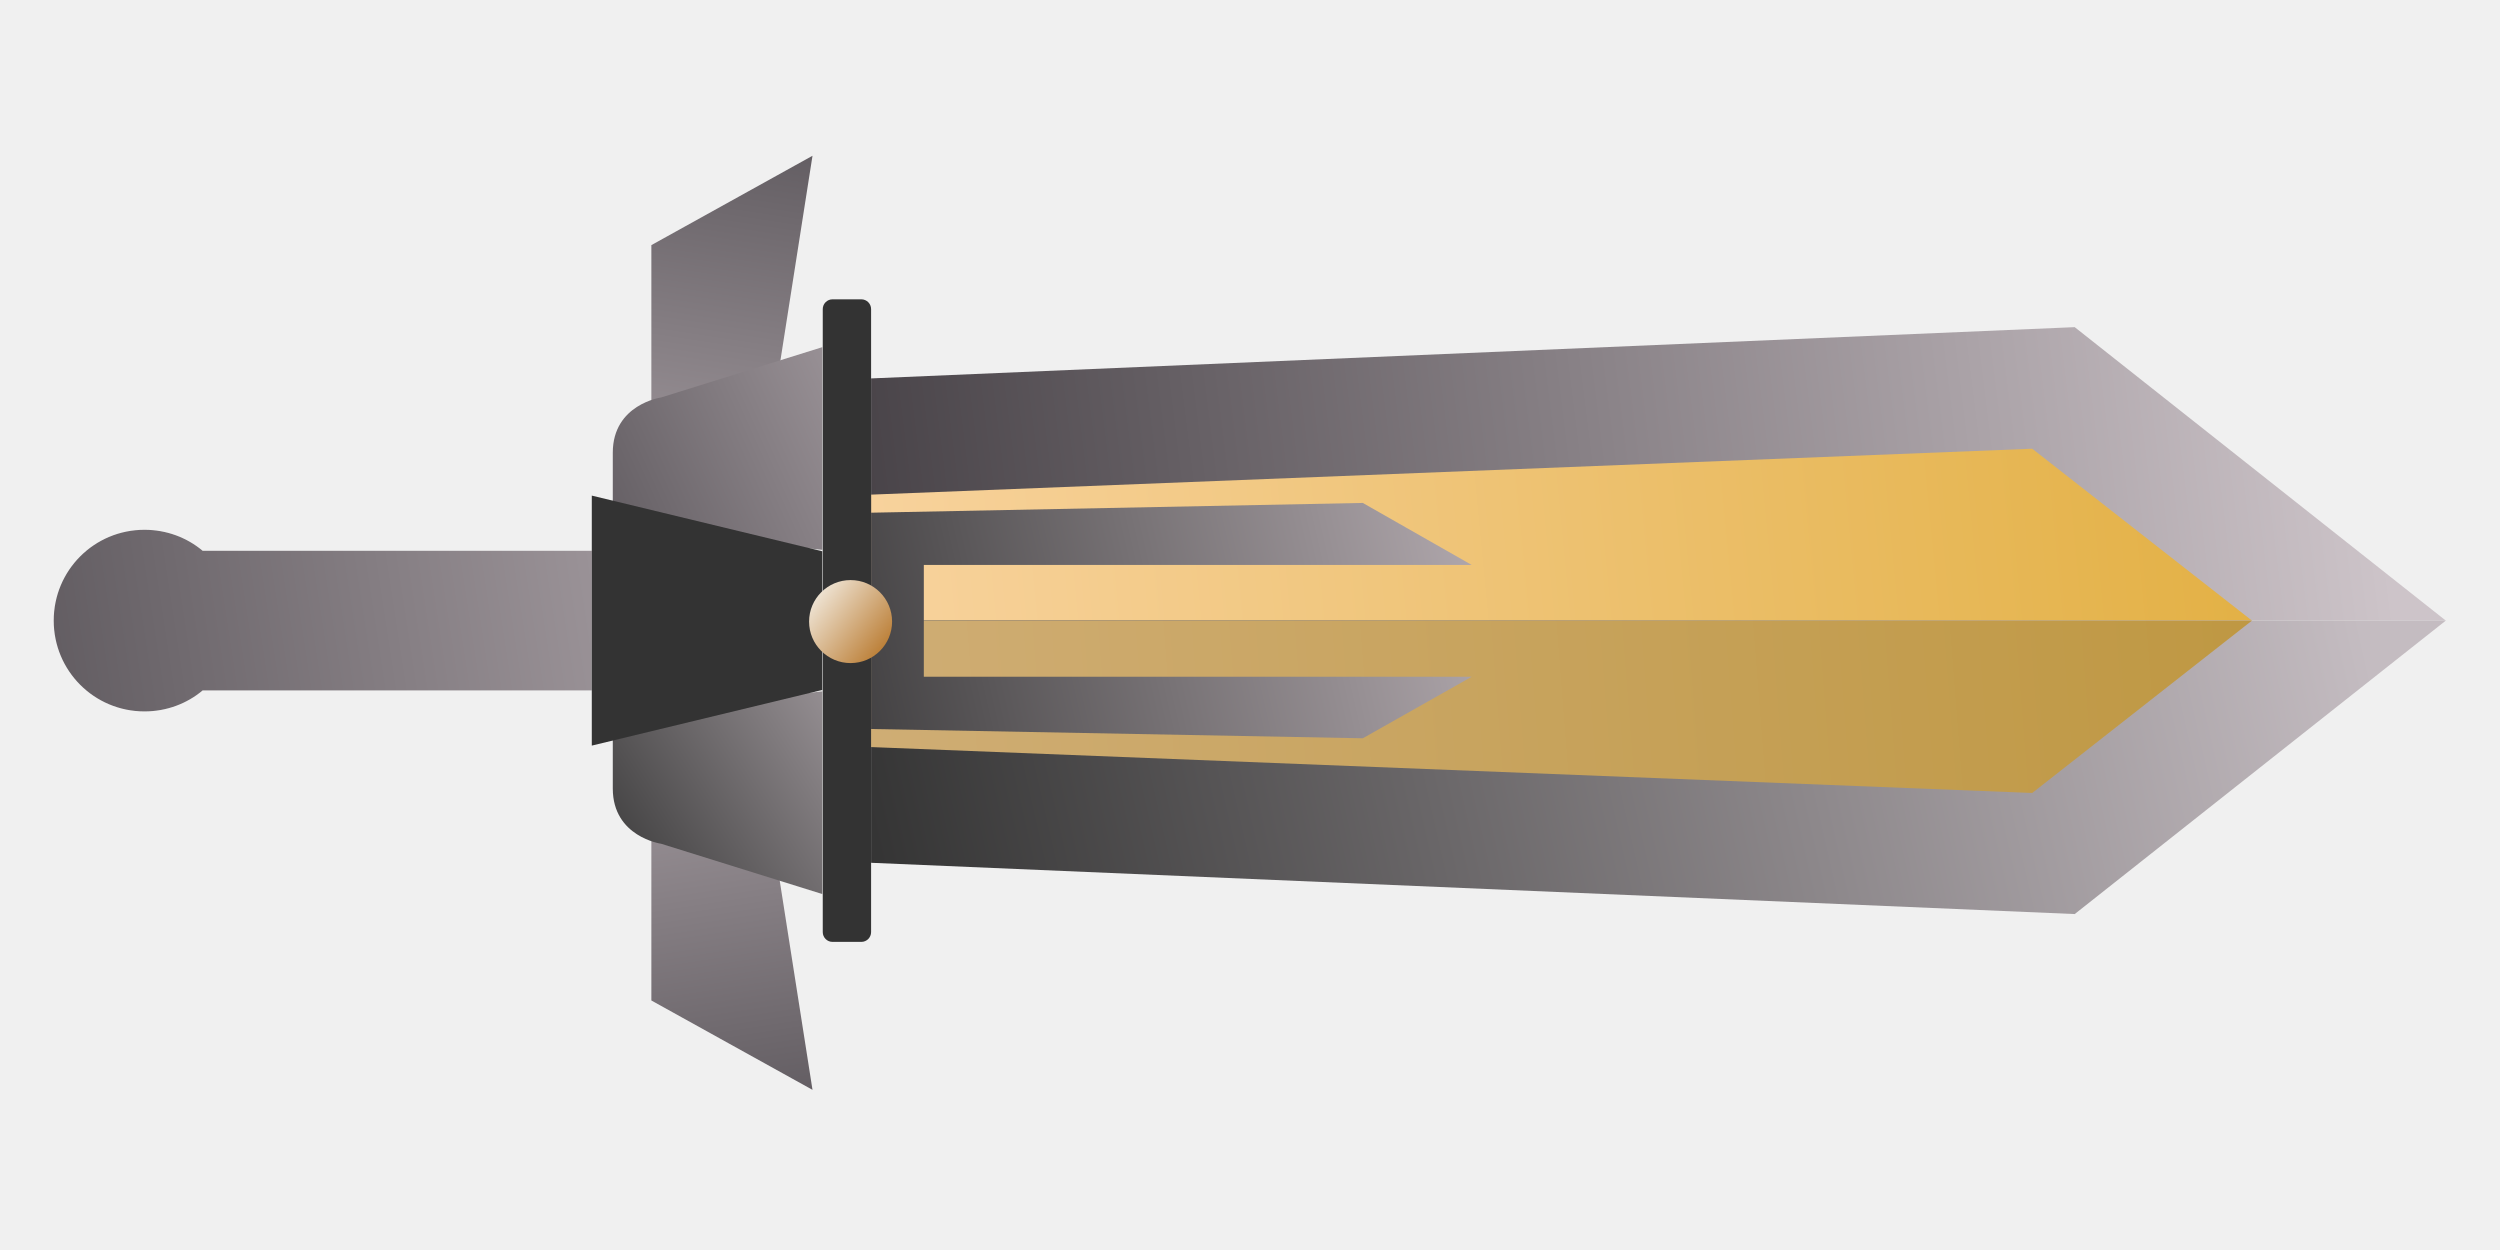
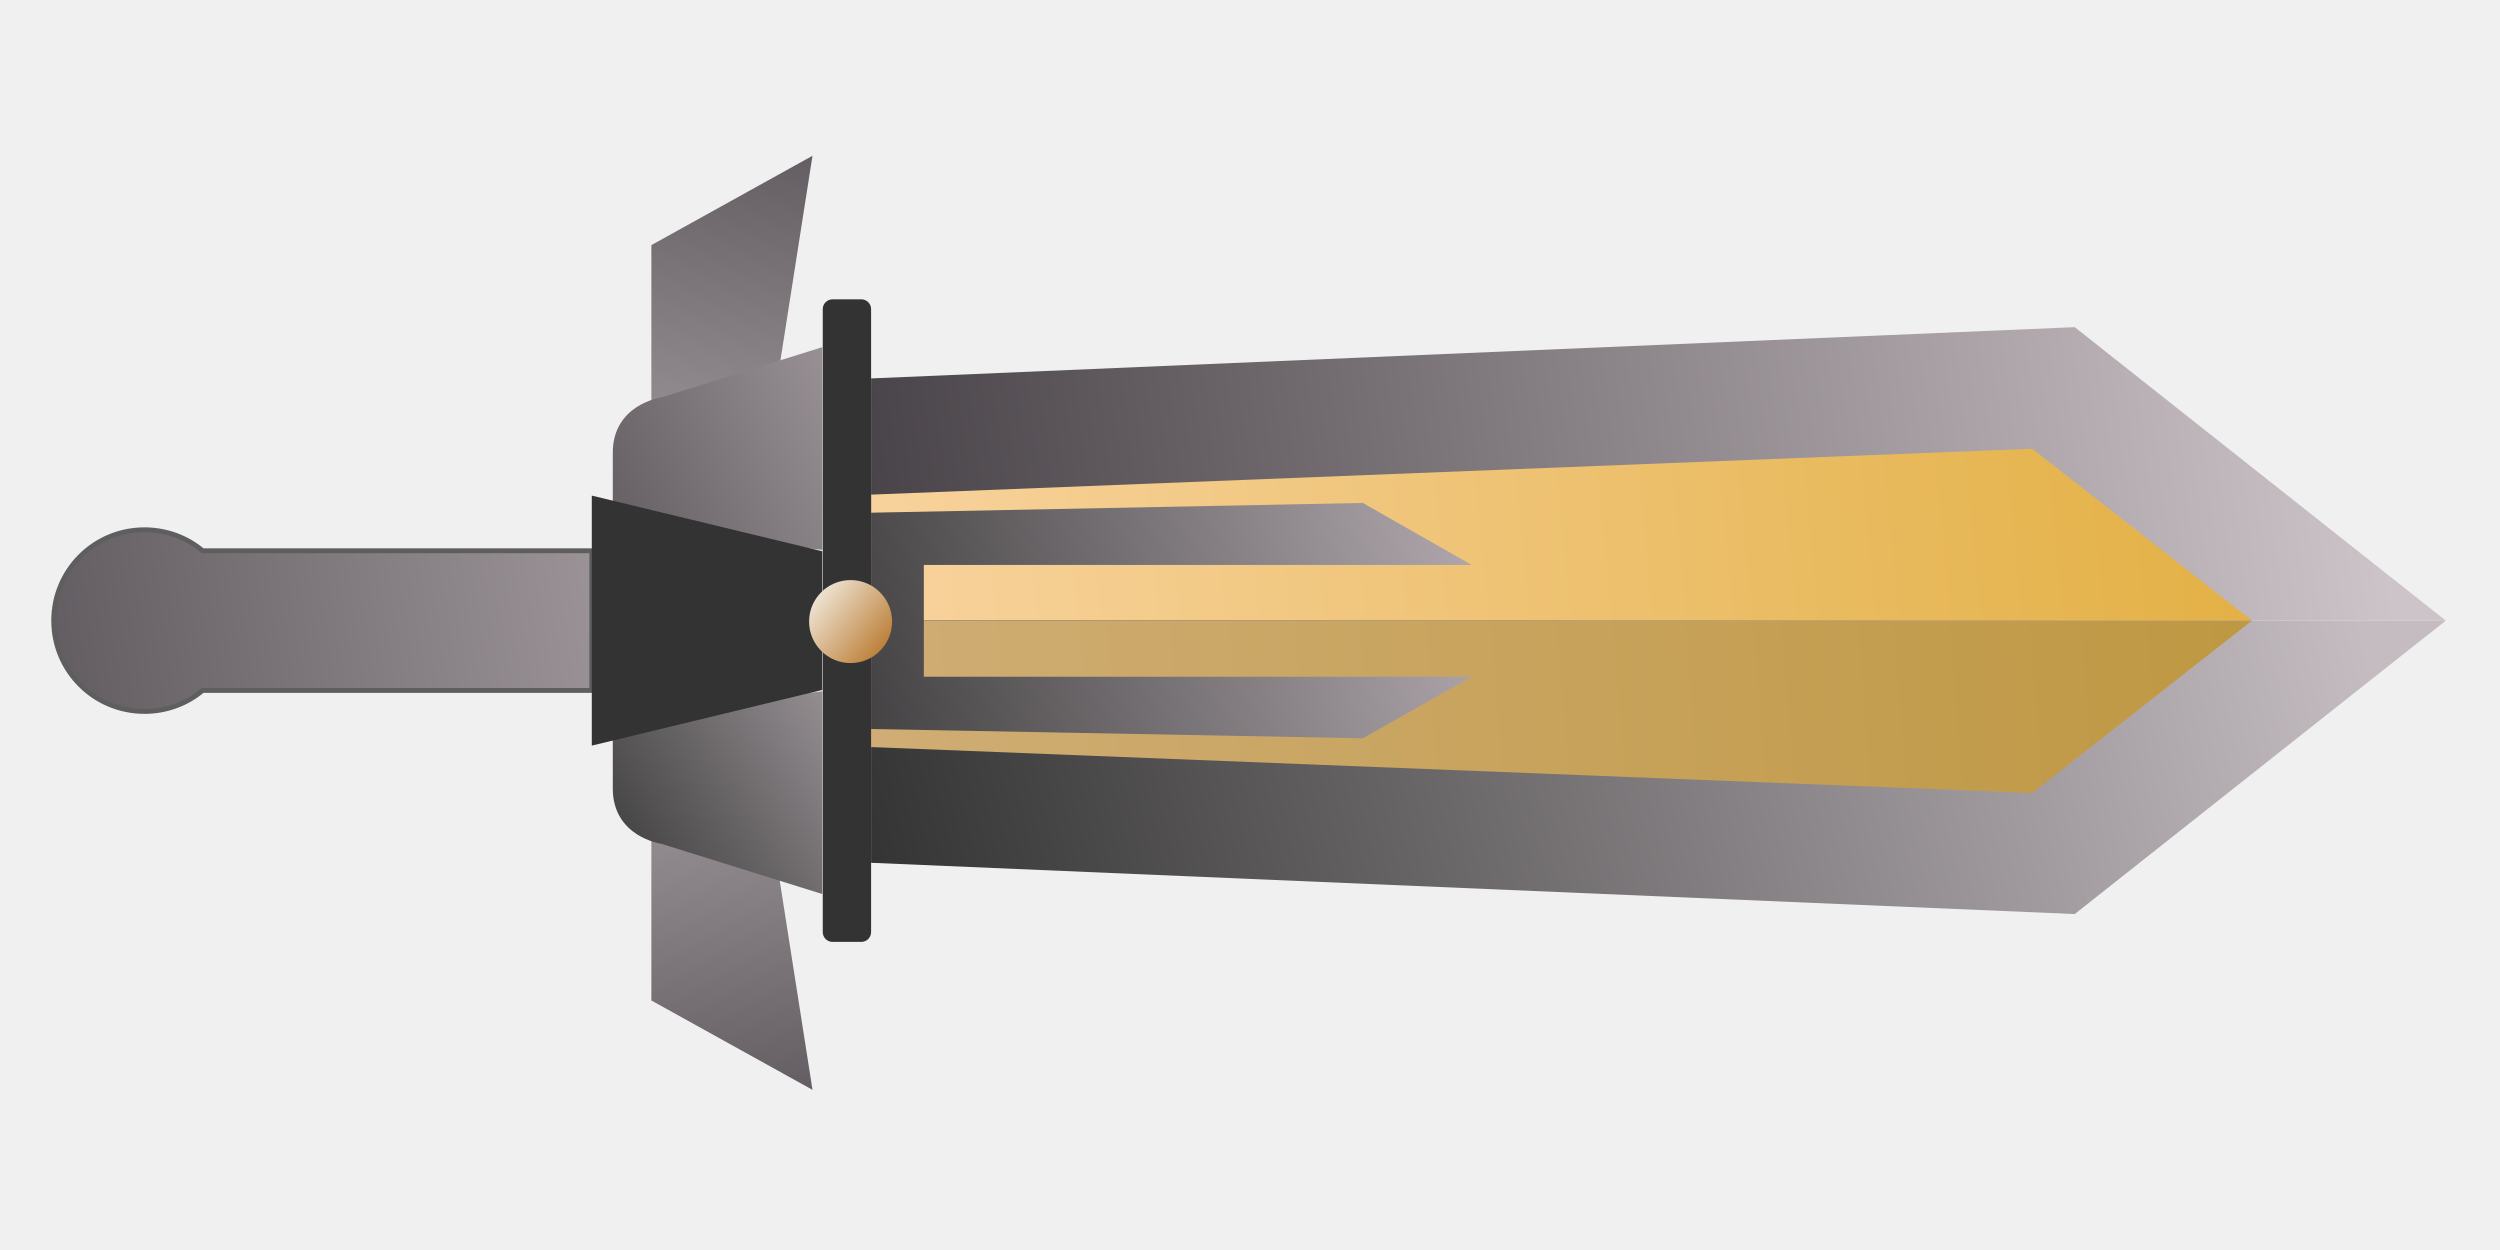
<svg xmlns="http://www.w3.org/2000/svg" enable-background="new 0 0 512 256" version="1.1" viewBox="0 0 512 256" xml:space="preserve">
  <style type="text/css">
	.st0{fill:url(#i);}
	.st1{fill:url(#h);}
	.st2{fill:#FFFFFF;}
	.st3{fill:url(#g);}
	.st4{fill:url(#f);}
	.st5{fill:url(#e);}
- 	.st6{fill:url(#d);}
+ 	.st6{fill:url(#d);stroke:#5E5E5E;stroke-miterlimit:10;}
	.st7{fill:url(#c);}
	.st8{fill:#333333;}
	.st9{fill:url(#b);}
	.st10{fill:url(#a);}
	.st11{fill:url(#k);}
	.st12{fill:url(#j);}
</style>
-   <linearGradient id="i" x1="112.54" x2="100.55" y1="234.91" y2="156.41" gradientTransform="translate(41 3)" gradientUnits="userSpaceOnUse">
+   <linearGradient id="i" x1="112.55" x2="100.55" y1="21.089" y2="99.592" gradientTransform="matrix(1 0 0 -1 41 259)" gradientUnits="userSpaceOnUse">
    <stop stop-color="#595459" offset="0" />
    <stop stop-color="#9B9398" offset="1" />
  </linearGradient>
  <polyline class="st0" points="133.4 161.9 133.4 204.9 166.4 223.2 158 169.6" />
-   <linearGradient id="h" x1="112.54" x2="100.55" y1="482.63" y2="404.13" gradientTransform="matrix(1 0 0 -1 41 499.81)" gradientUnits="userSpaceOnUse">
+   <linearGradient id="h" x1="112.55" x2="100.55" y1="-226.63" y2="-148.13" gradientTransform="translate(41 243.81)" gradientUnits="userSpaceOnUse">
    <stop stop-color="#595459" offset="0" />
    <stop stop-color="#9B9398" offset="1" />
  </linearGradient>
  <polyline class="st1" points="133.4 93.2 133.4 50.2 166.4 31.9 158 85.5" />
  <circle class="st2" cx="29.6" cy="127.1" r="18.6" />
-   <linearGradient id="g" x1="196.93" x2="225.97" y1="246.94" y2="311.61" gradientTransform="matrix(1.837e-16 1 -1 1.837e-16 425.77 -112.23)" gradientUnits="userSpaceOnUse">
+   <linearGradient id="g" x1="324.91" x2="353.95" y1="-118.94" y2="-183.61" gradientTransform="matrix(1.837e-16 1 1 -1.837e-16 297.77 -240.23)" gradientUnits="userSpaceOnUse">
    <stop stop-color="#9B9398" offset="0" />
    <stop stop-color="#595459" offset="1" />
  </linearGradient>
  <path class="st3" d="m168.4 71.1-33 10.3s-9.9 1.4-9.9 11.3v15.6l42.9 4.3v-41.5z" />
-   <linearGradient id="f" x1="196.46" x2="235.98" y1="-59.761" y2="259.12" gradientTransform="matrix(1.837e-16 1 -1 1.837e-16 425.77 -112.23)" gradientUnits="userSpaceOnUse">
+   <linearGradient id="f" x1="324.45" x2="363.96" y1="187.76" y2="-131.12" gradientTransform="matrix(1.837e-16 1 1 -1.837e-16 297.77 -240.23)" gradientUnits="userSpaceOnUse">
    <stop stop-color="#CDC4C9" offset="0" />
    <stop stop-color="#433E43" offset="1" />
  </linearGradient>
  <polygon class="st4" points="178.4 77.5 424.9 67 500.9 127.1 178.4 127.1" />
-   <linearGradient id="e" x1="213.07" x2="242.88" y1="-32.045" y2="276.02" gradientTransform="matrix(1.837e-16 1 -1 1.837e-16 425.77 -112.23)" gradientUnits="userSpaceOnUse">
+   <linearGradient id="e" x1="341.07" x2="370.88" y1="160.04" y2="-148.02" gradientTransform="matrix(1.837e-16 1 1 -1.837e-16 297.77 -240.23)" gradientUnits="userSpaceOnUse">
    <stop stop-color="#E3B146" offset="0" />
    <stop stop-color="#FAD6A6" offset="1" />
  </linearGradient>
  <polygon class="st5" points="178.4 101.3 416.2 91.9 461.2 127.1 178.4 127.1" />
-   <linearGradient id="d" x1="250.02" x2="229.67" y1="434.94" y2="301.8" gradientTransform="matrix(1.837e-16 1 -1 1.837e-16 425.77 -112.23)" gradientUnits="userSpaceOnUse">
+   <linearGradient id="d" x1="377.99" x2="357.64" y1="-306.94" y2="-173.8" gradientTransform="matrix(1.837e-16 1 1 -1.837e-16 297.77 -240.23)" gradientUnits="userSpaceOnUse">
    <stop stop-color="#595459" offset="0" />
    <stop stop-color="#9B9398" offset="1" />
  </linearGradient>
  <path class="st6" d="m41.5 141.4h79.7v-28.6h-79.7c-3.2-2.7-7.4-4.3-11.9-4.3-10.3 0-18.6 8.3-18.6 18.6s8.3 18.6 18.6 18.6c4.5 0 8.7-1.6 11.9-4.3z" />
-   <linearGradient id="c" x1="256.97" x2="292.57" y1="248.1" y2="303.61" gradientTransform="matrix(1.837e-16 1 -1 1.837e-16 425.77 -112.23)" gradientUnits="userSpaceOnUse">
+   <linearGradient id="c" x1="385.01" x2="420.61" y1="-120.07" y2="-175.59" gradientTransform="matrix(1.837e-16 1 1 -1.837e-16 297.77 -240.23)" gradientUnits="userSpaceOnUse">
    <stop stop-color="#9D969A" offset="0" />
    <stop stop-color="#373737" offset="1" />
  </linearGradient>
  <path class="st7" d="m168.4 183.1-33-10.3s-9.9-1.4-9.9-11.3v-15.6l42.9-4.3v41.5z" />
  <polygon class="st8" points="168.4 141.3 168.4 127.1 168.4 112.9 121.2 101.5 121.2 127.1 121.2 152.7" />
  <path class="st8" d="m178.4 190.9v-127.6c0-1.1-0.9-2-2-2h-5.9c-1.1 0-2 0.9-2 2v127.6c0 1.1 0.9 2 2 2h5.9c1.1 0 2-0.9 2-2z" />
-   <linearGradient id="b" x1="228.63" x2="297.57" y1="-55.302" y2="248.13" gradientTransform="matrix(1.837e-16 1 -1 1.837e-16 425.77 -112.23)" gradientUnits="userSpaceOnUse">
+   <linearGradient id="b" x1="356.62" x2="425.55" y1="183.3" y2="-120.14" gradientTransform="matrix(1.837e-16 1 1 -1.837e-16 297.77 -240.23)" gradientUnits="userSpaceOnUse">
    <stop stop-color="#C4BCC1" offset="0" />
    <stop stop-color="#333" offset="1" />
  </linearGradient>
  <polygon class="st9" points="178.4 176.7 424.9 187.2 500.9 127.1 178.4 127.1" />
-   <linearGradient id="a" x1="266.19" x2="244.19" y1="245.81" y2="-34.242" gradientTransform="matrix(1.837e-16 1 -1 1.837e-16 425.77 -112.23)" gradientUnits="userSpaceOnUse">
+   <linearGradient id="a" x1="394.19" x2="372.2" y1="-117.81" y2="162.24" gradientTransform="matrix(1.837e-16 1 1 -1.837e-16 297.77 -240.23)" gradientUnits="userSpaceOnUse">
    <stop stop-color="#CFAD74" offset="0" />
    <stop stop-color="#BF9843" offset="1" />
  </linearGradient>
  <polygon class="st10" points="178.4 153 416.2 162.4 461.2 127.1 178.4 127.1" />
-   <linearGradient id="k" x1="222.53" x2="254.88" y1="118.32" y2="261.48" gradientTransform="matrix(1.837e-16 1 -1 1.837e-16 425.77 -112.23)" gradientUnits="userSpaceOnUse">
+   <linearGradient id="k" x1="350.54" x2="382.9" y1="9.683" y2="-133.48" gradientTransform="matrix(1.837e-16 1 1 -1.837e-16 297.77 -240.23)" gradientUnits="userSpaceOnUse">
    <stop stop-color="#B4ABB0" offset="0" />
    <stop stop-color="#3A393A" offset="1" />
  </linearGradient>
  <polygon class="st11" points="301.4 138.6 189.2 138.6 189.2 127.1 189.2 115.7 301.4 115.7 279.1 103 178.4 105 178.4 127.1 178.4 149.3 279.1 151.2" />
-   <linearGradient id="j" x1="122.65" x2="143.33" y1="115.97" y2="132.31" gradientTransform="translate(41 3)" gradientUnits="userSpaceOnUse">
+   <linearGradient id="j" x1="122.65" x2="143.33" y1="140.03" y2="123.7" gradientTransform="matrix(1 0 0 -1 41 259)" gradientUnits="userSpaceOnUse">
    <stop stop-color="#FCFEFD" offset="0" />
    <stop stop-color="#B06813" offset="1" />
  </linearGradient>
  <circle class="st12" cx="174.2" cy="127.3" r="8.5" />
</svg>
